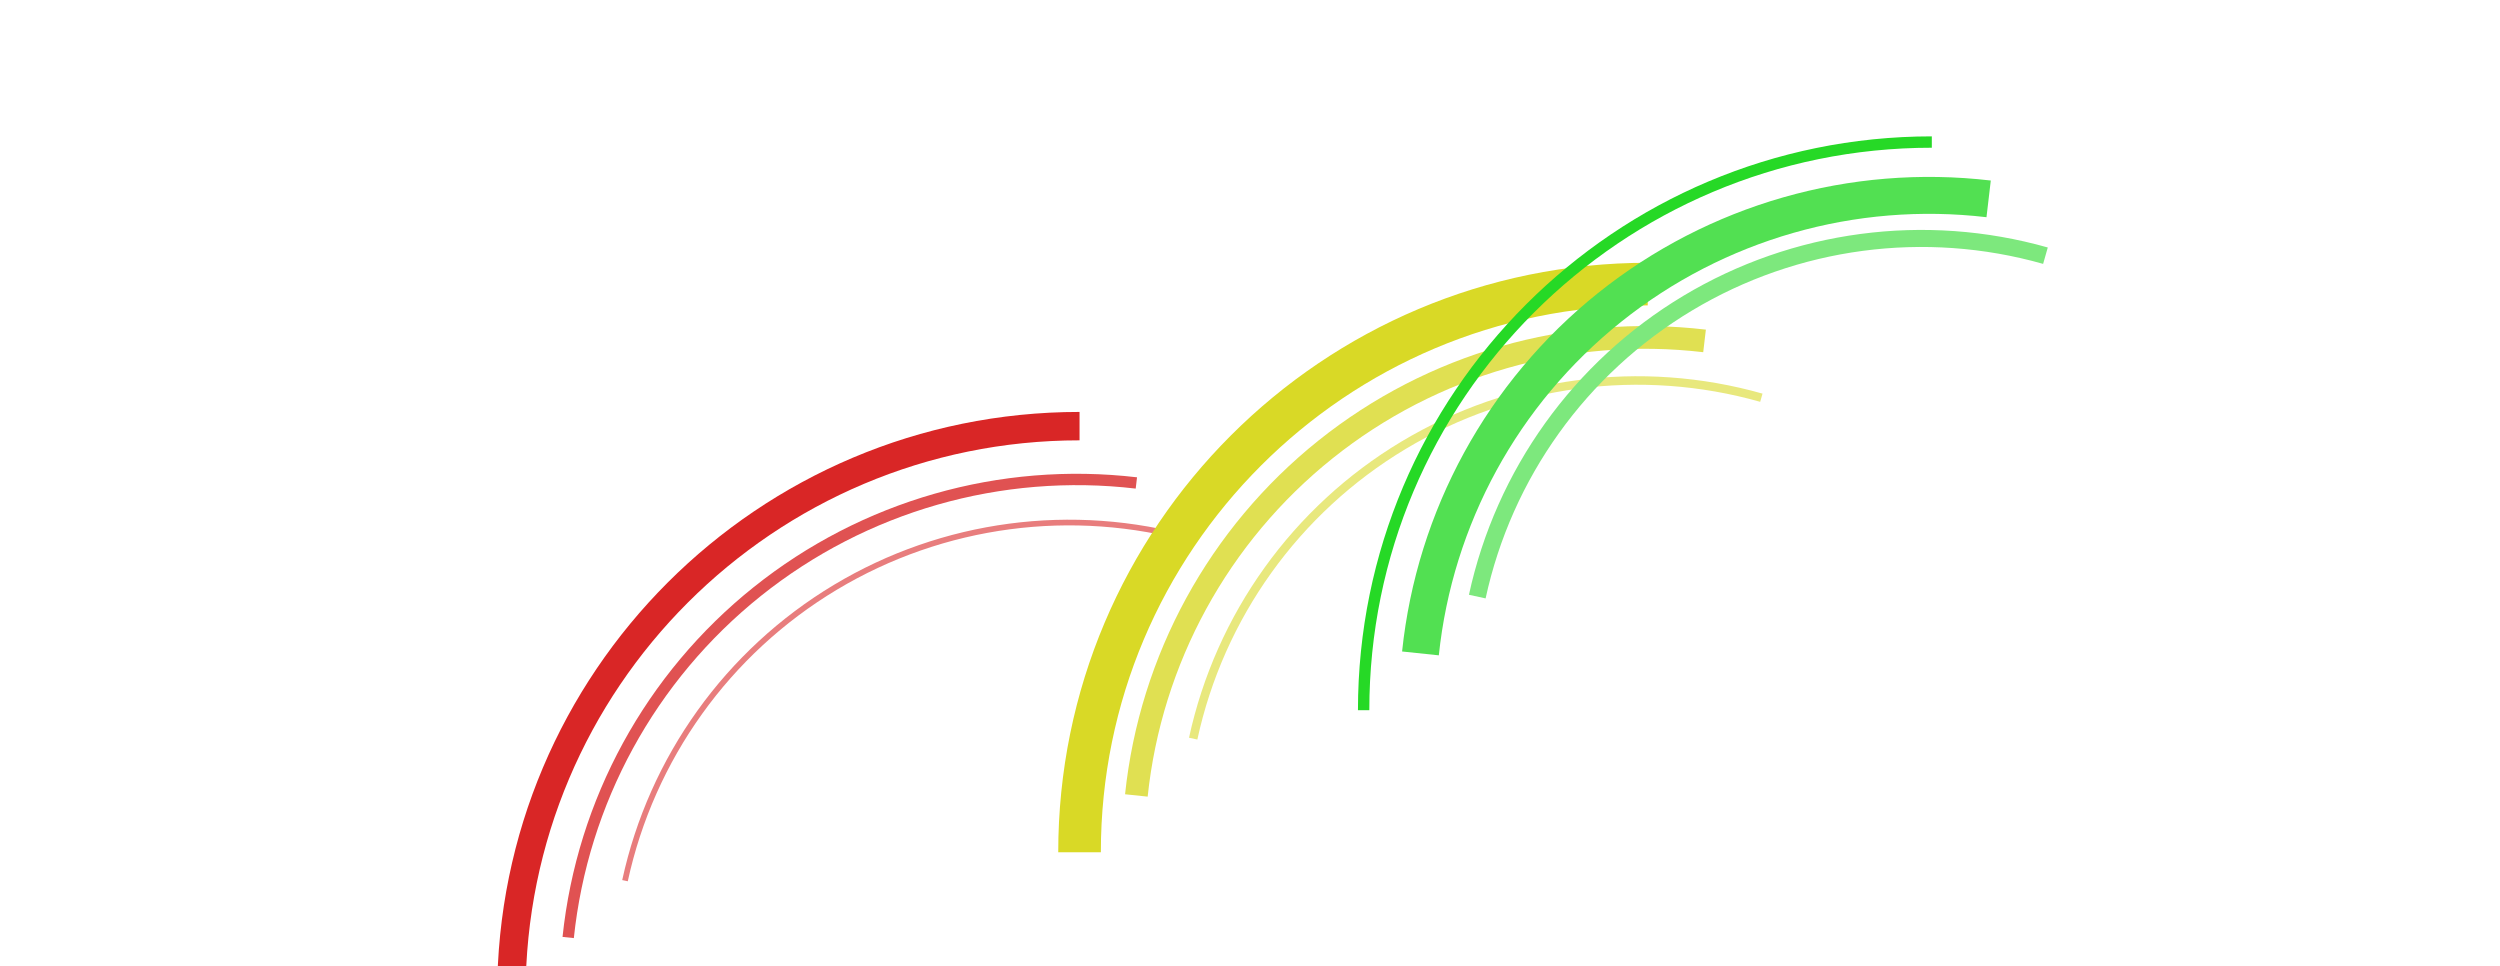
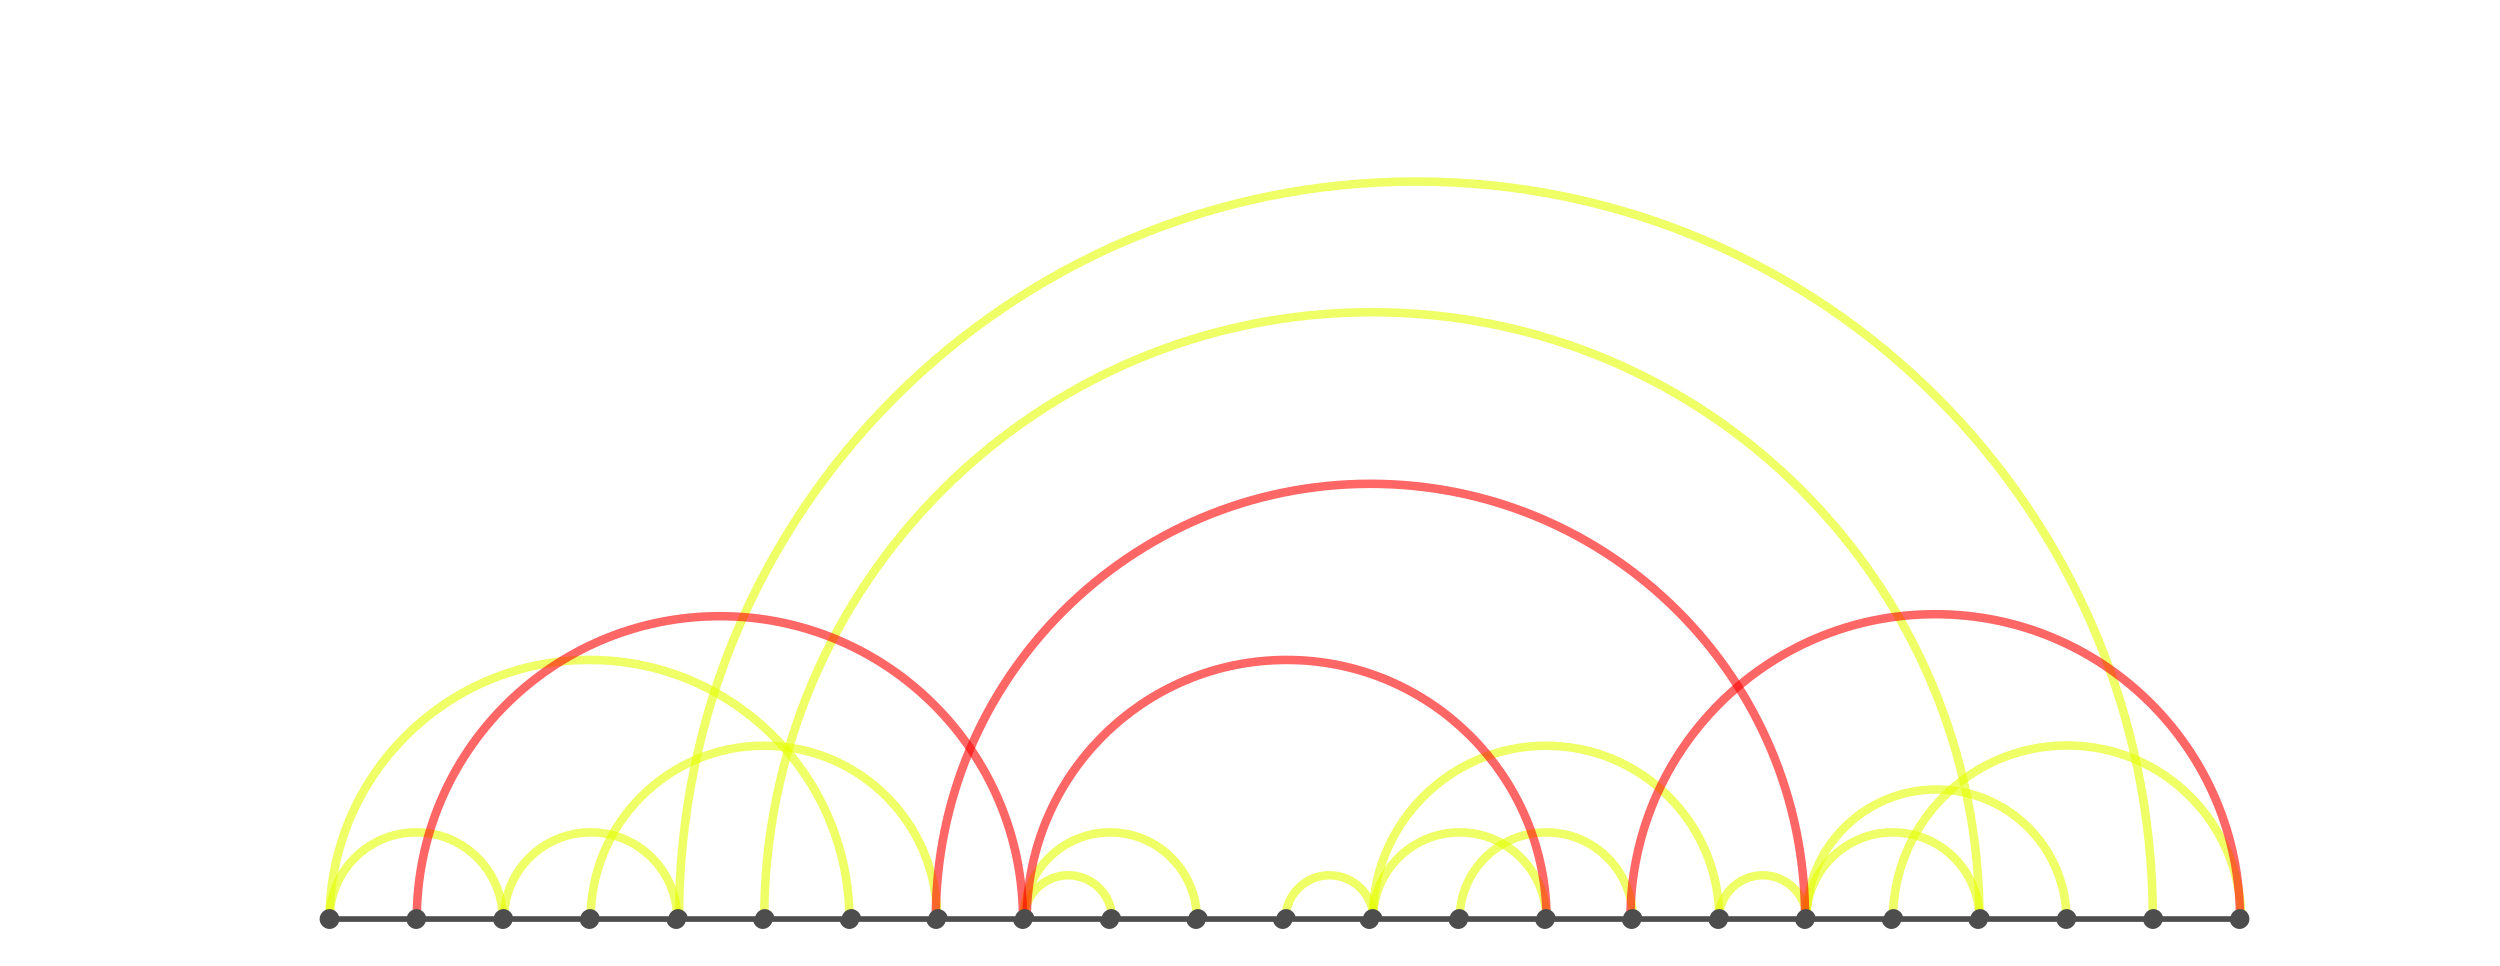
- <svg xmlns="http://www.w3.org/2000/svg" width="900" height="340" viewBox="-530,-150,880,340" style="max-width: 100%; height: auto; font: 10px sans-serif;">
-   <path d="M-350,200 A200,200 0 0,1 -150,0" fill="none" stroke="hsl(0, 70%, 50%)" stroke-width="10" id="path_8" />
-   <path d="M-330,180 A180,180 0 0,1 -130,20" fill="none" stroke="hsl(0, 70%, 60%)" stroke-width="4" id="path_7" />
-   <path d="M-310,160 A160,160 0 0,1 -110,40" fill="none" stroke="hsl(0, 70%, 70%)" stroke-width="2" id="path_6" />
-   <path d="M-150,150 A200,200 0 0,1 50,-50" fill="none" stroke="hsl(60, 70%, 50%)" stroke-width="15" id="path_5" />
-   <path d="M-130,130 A180,180 0 0,1 70,-30" fill="none" stroke="hsl(60, 70%, 60%)" stroke-width="8" id="path_4" />
-   <path d="M-110,110 A160,160 0 0,1 90,-10" fill="none" stroke="hsl(60, 70%, 70%)" stroke-width="3" id="path_3" />
-   <path d="M-50,100 A200,200 0 0,1 150,-100" fill="none" stroke="hsl(120, 70%, 50%)" stroke-width="4" id="path_2" />
-   <path d="M-30,80 A180,180 0 0,1 170,-80" fill="none" stroke="hsl(120, 70%, 60%)" stroke-width="13" id="path_1" />
-   <path d="M-10,60 A160,160 0 0,1 190,-60" fill="none" stroke="hsl(120, 70%, 70%)" stroke-width="6" id="path" />
+ <svg xmlns="http://www.w3.org/2000/svg" width="900" height="340" viewBox="-90,-30,880,340" style="max-width: 100%; height: auto; font: 10px sans-serif;">
+   <style type="text/css">
+ 	.st0{opacity:0.6;fill:none;stroke:#FF0000;stroke-width:3;}
+ 	.st2{opacity:0.6;fill:none;stroke:#e5ff00;stroke-width:3;}
+ 	.st1{fill:#4D4D4D;}
+ </style>
+   <g id="Layer_1">
+     <path class="st2" d="M26,293.5c0-16.9,13.7-30.5,30.5-30.5c16.9,0,30.5,13.7,30.5,30.5" />
+     <path class="st2" d="M87.4,293.5c0-16.9,13.7-30.5,30.5-30.5c16.9,0,30.5,13.7,30.5,30.5" />
+     <path class="st2" d="M270.3,293.5c0-16.9,13.7-30.5,30.5-30.5s30.5,13.7,30.5,30.5" />
+     <path class="st2" d="M393.3,293.5c0-16.9,13.7-30.5,30.5-30.5c16.9,0,30.5,13.7,30.5,30.5" />
+     <path class="st2" d="M423.8,293.5c0-16.9,13.7-30.5,30.5-30.5c16.9,0,30.5,13.7,30.5,30.5" />
+     <path class="st2" d="M545.8,293.5c0-16.9,13.7-30.5,30.5-30.5c16.9,0,30.5,13.7,30.5,30.5" />
+     <path class="st2" d="M545.8,293.7c0-25.3,20.5-45.8,45.8-45.8c25.3,0,45.8,20.5,45.8,45.8" />
+     <path class="st2" d="M576.3,293.7c0-33.9,27.4-61.3,61.3-61.3c33.8,0,61.3,27.4,61.3,61.3" />
+     <path class="st2" d="M270.5,293.6c0-8.6,7-15.5,15.5-15.5c8.6,0,15.5,7,15.5,15.5" />
+     <path class="st2" d="M362.5,293.6c0-8.6,7-15.5,15.5-15.5c8.6,0,15.5,7,15.5,15.5" />
+     <path class="st2" d="M515,293.6c0-8.6,7-15.5,15.5-15.5s15.5,7,15.5,15.5" />
+     <path class="st2" d="M117.9,293.5c0-33.7,27.3-61,61-61c33.7,0,61,27.3,61,61" />
+     <path class="st2" d="M393.2,293.5c0-33.7,27.3-61,61-61c33.7,0,61,27.3,61,61" />
+     <path class="st2" d="M179,293.8c0-118.1,95.8-213.9,213.9-213.9c118.1,0,213.9,95.8,213.9,213.9" />
+     <path class="st2" d="M149,293.3C149,150,265.2,33.9,408.4,33.9S667.8,150,667.8,293.3" />
+     <path class="st2" d="M26,293.8c0-50.6,41-91.5,91.5-91.5c50.6,0,91.5,41,91.5,91.5" />
+     <path class="st0" d="M271.4,293.8c0-50.6,41-91.5,91.5-91.5c50.6,0,91.5,41,91.5,91.5" />
+     <path class="st0" d="M483.9,293.5c0-59.3,48-107.3,107.3-107.3c59.3,0,107.3,48,107.3,107.3" />
+     <path class="st0" d="M239.4,293.3c0-84.5,68.5-153,153-153c84.5,0,153,68.5,153,153" />
+     <path class="st0" d="M56.7,293.6c0-58.9,47.8-106.7,106.7-106.7c58.9,0,106.7,47.8,106.7,106.7" />
+   </g>
+   <g id="Layer_2">
+     <path class="st1" d="M698.5,290c-1.6,0-2.9,1.1-3.3,2.5h-23.9c-0.4-1.4-1.8-2.5-3.3-2.5s-2.9,1.1-3.3,2.5h-23.9   c-0.4-1.4-1.8-2.5-3.3-2.5s-2.9,1.1-3.3,2.5h-23.9c-0.4-1.4-1.8-2.5-3.3-2.5s-2.9,1.1-3.3,2.5h-23.9c-0.4-1.4-1.8-2.5-3.3-2.5   s-2.9,1.1-3.3,2.5H549c-0.4-1.4-1.8-2.5-3.3-2.5s-2.9,1.1-3.3,2.5h-23.9c-0.4-1.4-1.8-2.5-3.3-2.5c-1.6,0-2.9,1.1-3.3,2.5h-23.9   c-0.4-1.4-1.8-2.5-3.3-2.5c-1.6,0-2.9,1.1-3.3,2.5h-23.9c-0.4-1.4-1.8-2.5-3.3-2.5s-2.9,1.1-3.3,2.5h-23.9   c-0.4-1.4-1.8-2.5-3.3-2.5c-1.6,0-2.9,1.1-3.3,2.5h-23.9c-0.4-1.4-1.8-2.5-3.3-2.5c-1.6,0-2.9,1.1-3.3,2.5h-23.9   c-0.4-1.4-1.8-2.5-3.3-2.5s-2.9,1.1-3.3,2.5H335c-0.4-1.4-1.8-2.5-3.3-2.5s-2.9,1.1-3.3,2.5h-23.9c-0.4-1.4-1.8-2.5-3.3-2.5   s-2.9,1.1-3.3,2.5h-23.9c-0.4-1.4-1.8-2.5-3.3-2.5s-2.9,1.1-3.3,2.5h-23.9c-0.4-1.4-1.8-2.5-3.3-2.5s-2.9,1.1-3.3,2.5h-23.9   c-0.4-1.4-1.8-2.5-3.3-2.5s-2.9,1.1-3.3,2.5h-23.9c-0.4-1.4-1.8-2.5-3.3-2.5s-2.9,1.1-3.3,2.5h-23.9c-0.4-1.4-1.8-2.5-3.3-2.5   c-1.6,0-2.9,1.1-3.3,2.5H121c-0.4-1.4-1.8-2.5-3.3-2.5s-2.9,1.1-3.3,2.5H90.5c-0.4-1.4-1.8-2.5-3.3-2.5s-2.9,1.1-3.3,2.5H59.9   c-0.4-1.4-1.8-2.5-3.3-2.5s-2.9,1.1-3.3,2.5H29.3c-0.4-1.4-1.8-2.5-3.3-2.5c-1.9,0-3.5,1.6-3.5,3.5s1.6,3.5,3.5,3.5   c1.6,0,2.9-1.1,3.3-2.5h23.9c0.4,1.4,1.8,2.5,3.3,2.5s2.9-1.1,3.3-2.5h23.9c0.4,1.4,1.8,2.5,3.3,2.5s2.9-1.1,3.3-2.5h23.9   c0.4,1.4,1.8,2.5,3.3,2.5s2.9-1.1,3.3-2.5h23.9c0.4,1.4,1.8,2.5,3.3,2.5c1.6,0,2.9-1.1,3.3-2.5h23.9c0.4,1.4,1.8,2.5,3.3,2.5   s2.9-1.1,3.3-2.5h23.9c0.4,1.4,1.8,2.5,3.3,2.5s2.9-1.1,3.3-2.5h23.9c0.4,1.4,1.8,2.5,3.3,2.5s2.9-1.1,3.3-2.5h23.9   c0.4,1.4,1.8,2.5,3.3,2.5s2.9-1.1,3.3-2.5h23.9c0.4,1.4,1.8,2.5,3.3,2.5s2.9-1.1,3.3-2.5h23.9c0.4,1.4,1.8,2.5,3.3,2.5   s2.9-1.1,3.3-2.5h23.9c0.4,1.4,1.8,2.5,3.3,2.5s2.9-1.1,3.3-2.5h23.9c0.4,1.4,1.8,2.5,3.3,2.5c1.6,0,2.9-1.1,3.3-2.5H420   c0.4,1.4,1.8,2.5,3.3,2.5c1.6,0,2.9-1.1,3.3-2.5h23.9c0.4,1.4,1.8,2.5,3.3,2.5s2.9-1.1,3.3-2.5h23.9c0.4,1.4,1.8,2.5,3.3,2.5   c1.6,0,2.9-1.1,3.3-2.5h23.9c0.4,1.4,1.8,2.5,3.3,2.5c1.6,0,2.9-1.1,3.3-2.5h23.9c0.4,1.4,1.8,2.5,3.3,2.5s2.9-1.1,3.3-2.5h23.9   c0.4,1.4,1.8,2.5,3.3,2.5s2.9-1.1,3.3-2.5h23.9c0.4,1.4,1.8,2.5,3.3,2.5s2.9-1.1,3.3-2.5H634c0.4,1.4,1.8,2.5,3.3,2.5   s2.9-1.1,3.3-2.5h23.9c0.4,1.4,1.8,2.5,3.3,2.5s2.9-1.1,3.3-2.5h23.9c0.4,1.4,1.8,2.5,3.3,2.5c1.9,0,3.5-1.6,3.5-3.5   S700.4,290,698.5,290z" />
+     <g>
+ 	</g>
+     <g>
+ 	</g>
+     <g>
+ 	</g>
+     <g>
+ 	</g>
+     <g>
+ 	</g>
+     <g>
+ 	</g>
+     <g>
+ 	</g>
+     <g>
+ 	</g>
+     <g>
+ 	</g>
+     <g>
+ 	</g>
+   </g>
</svg>
